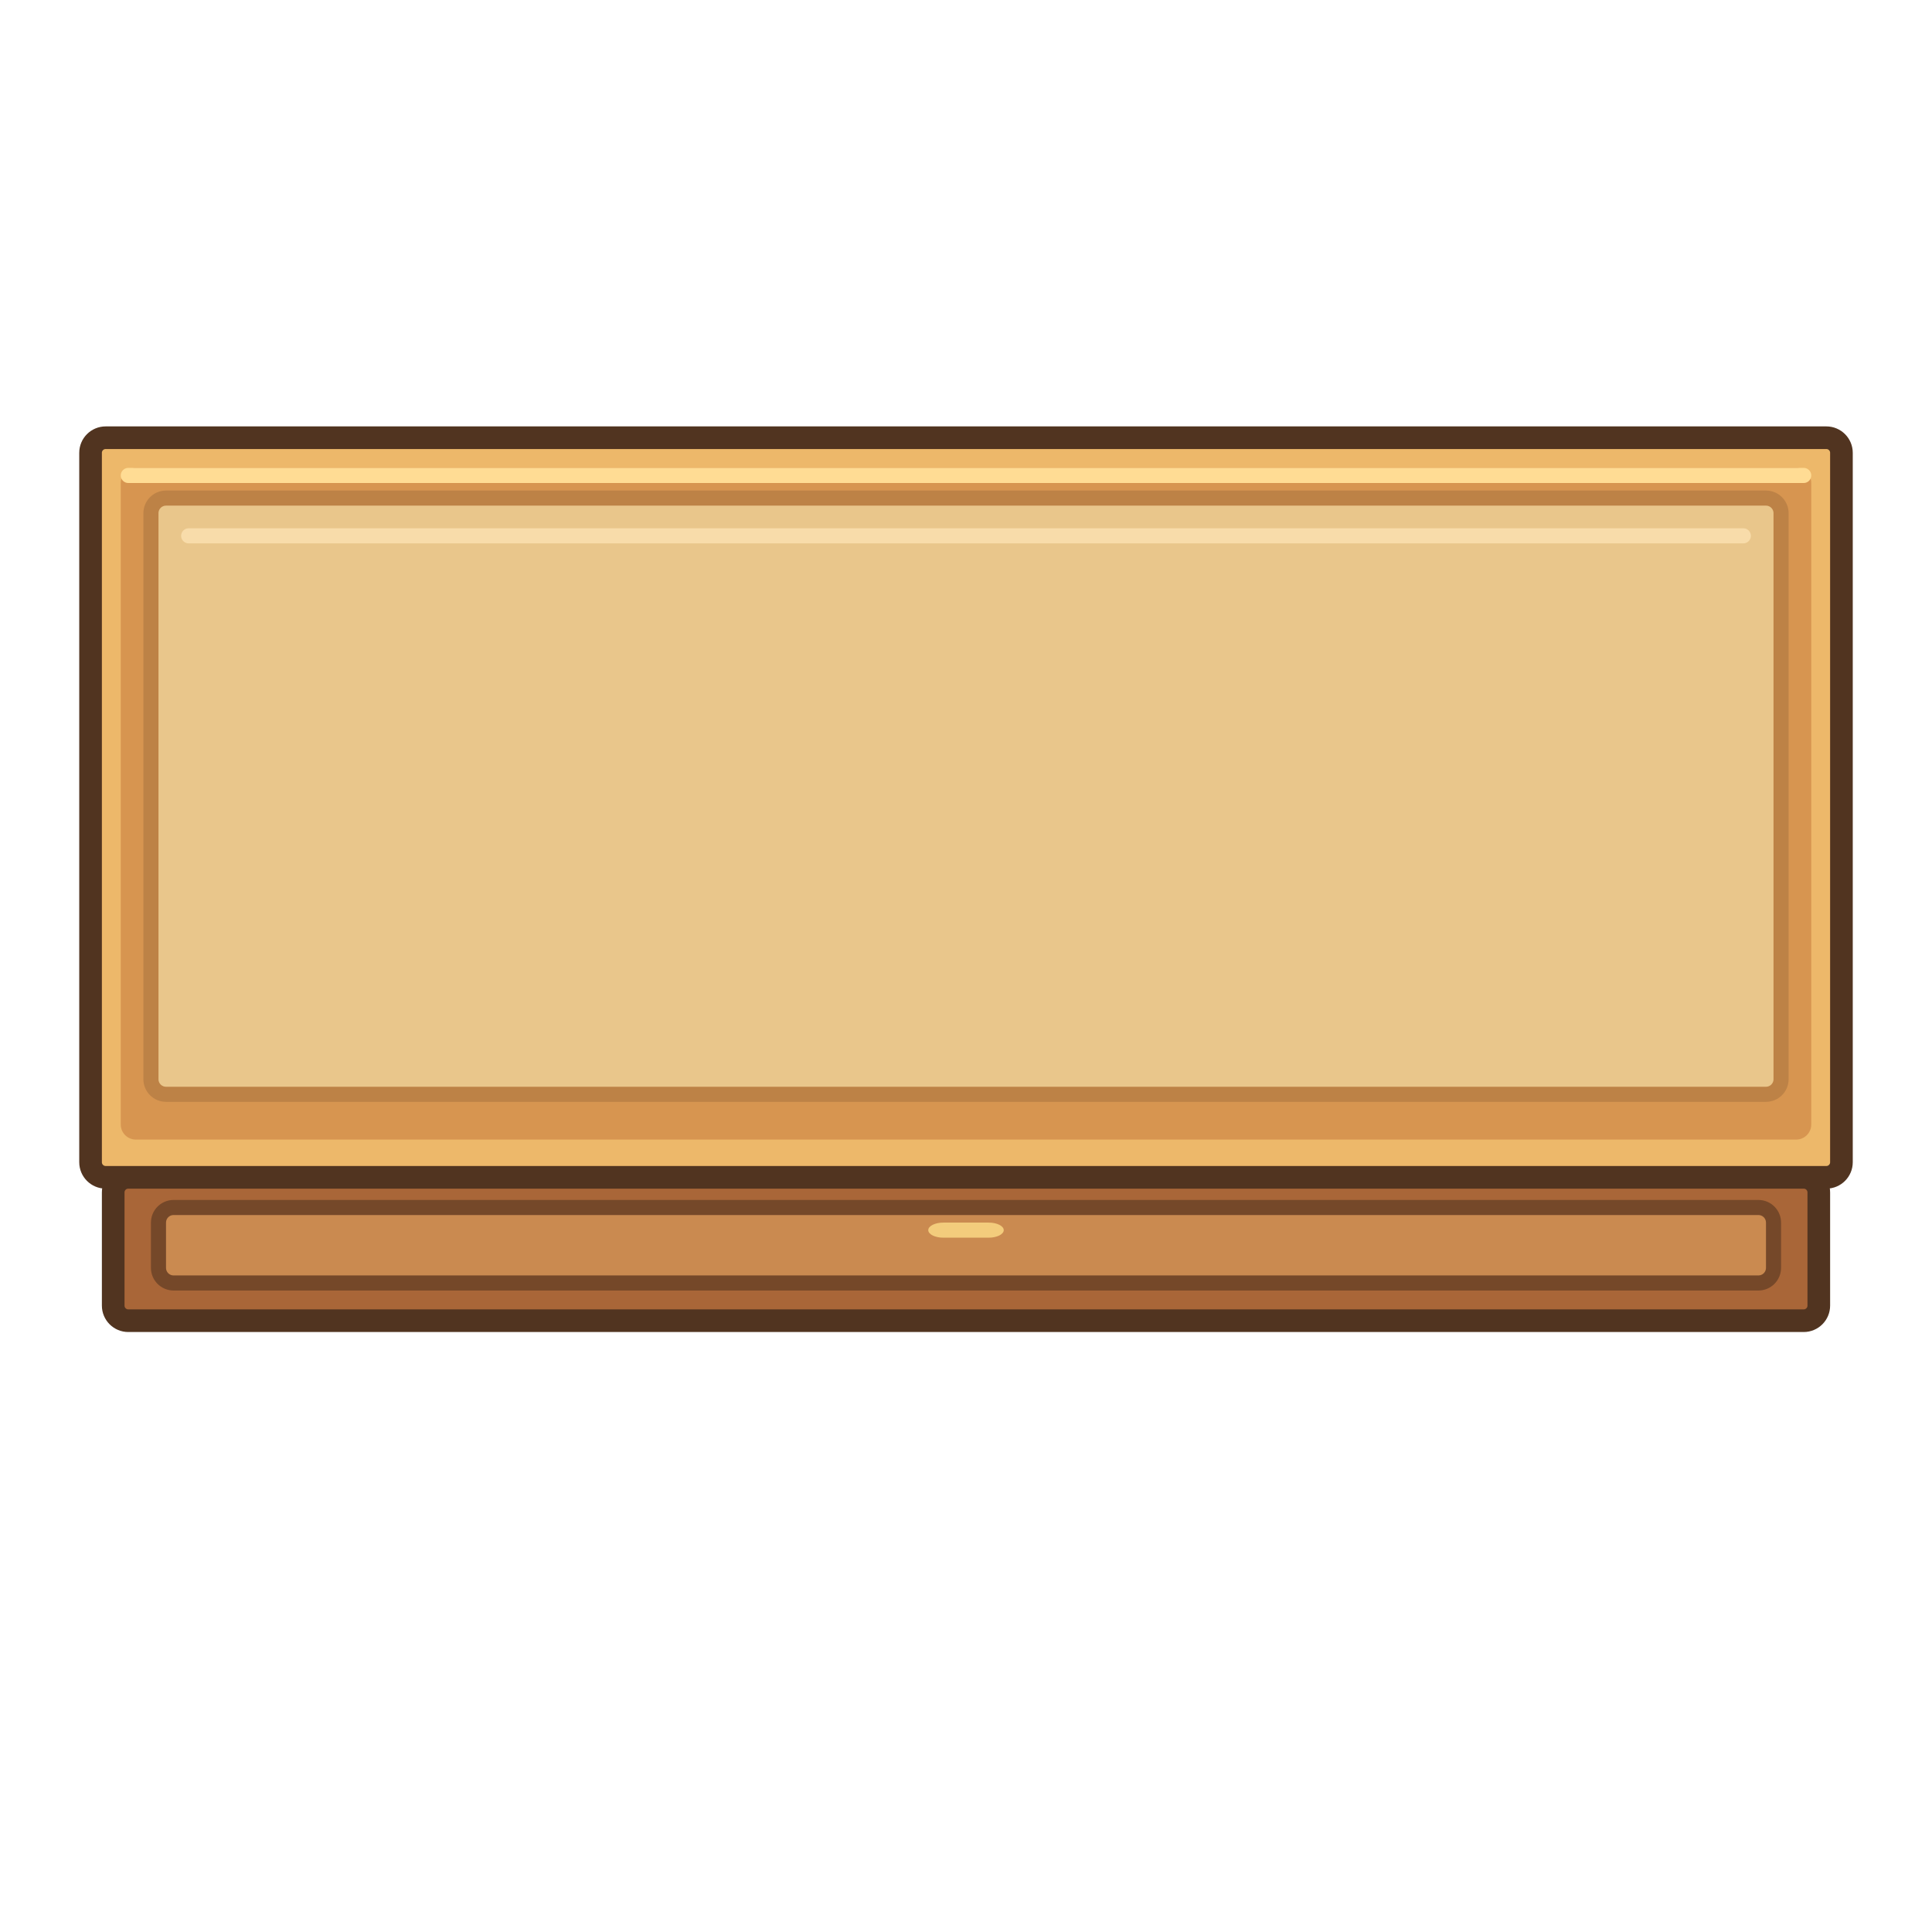
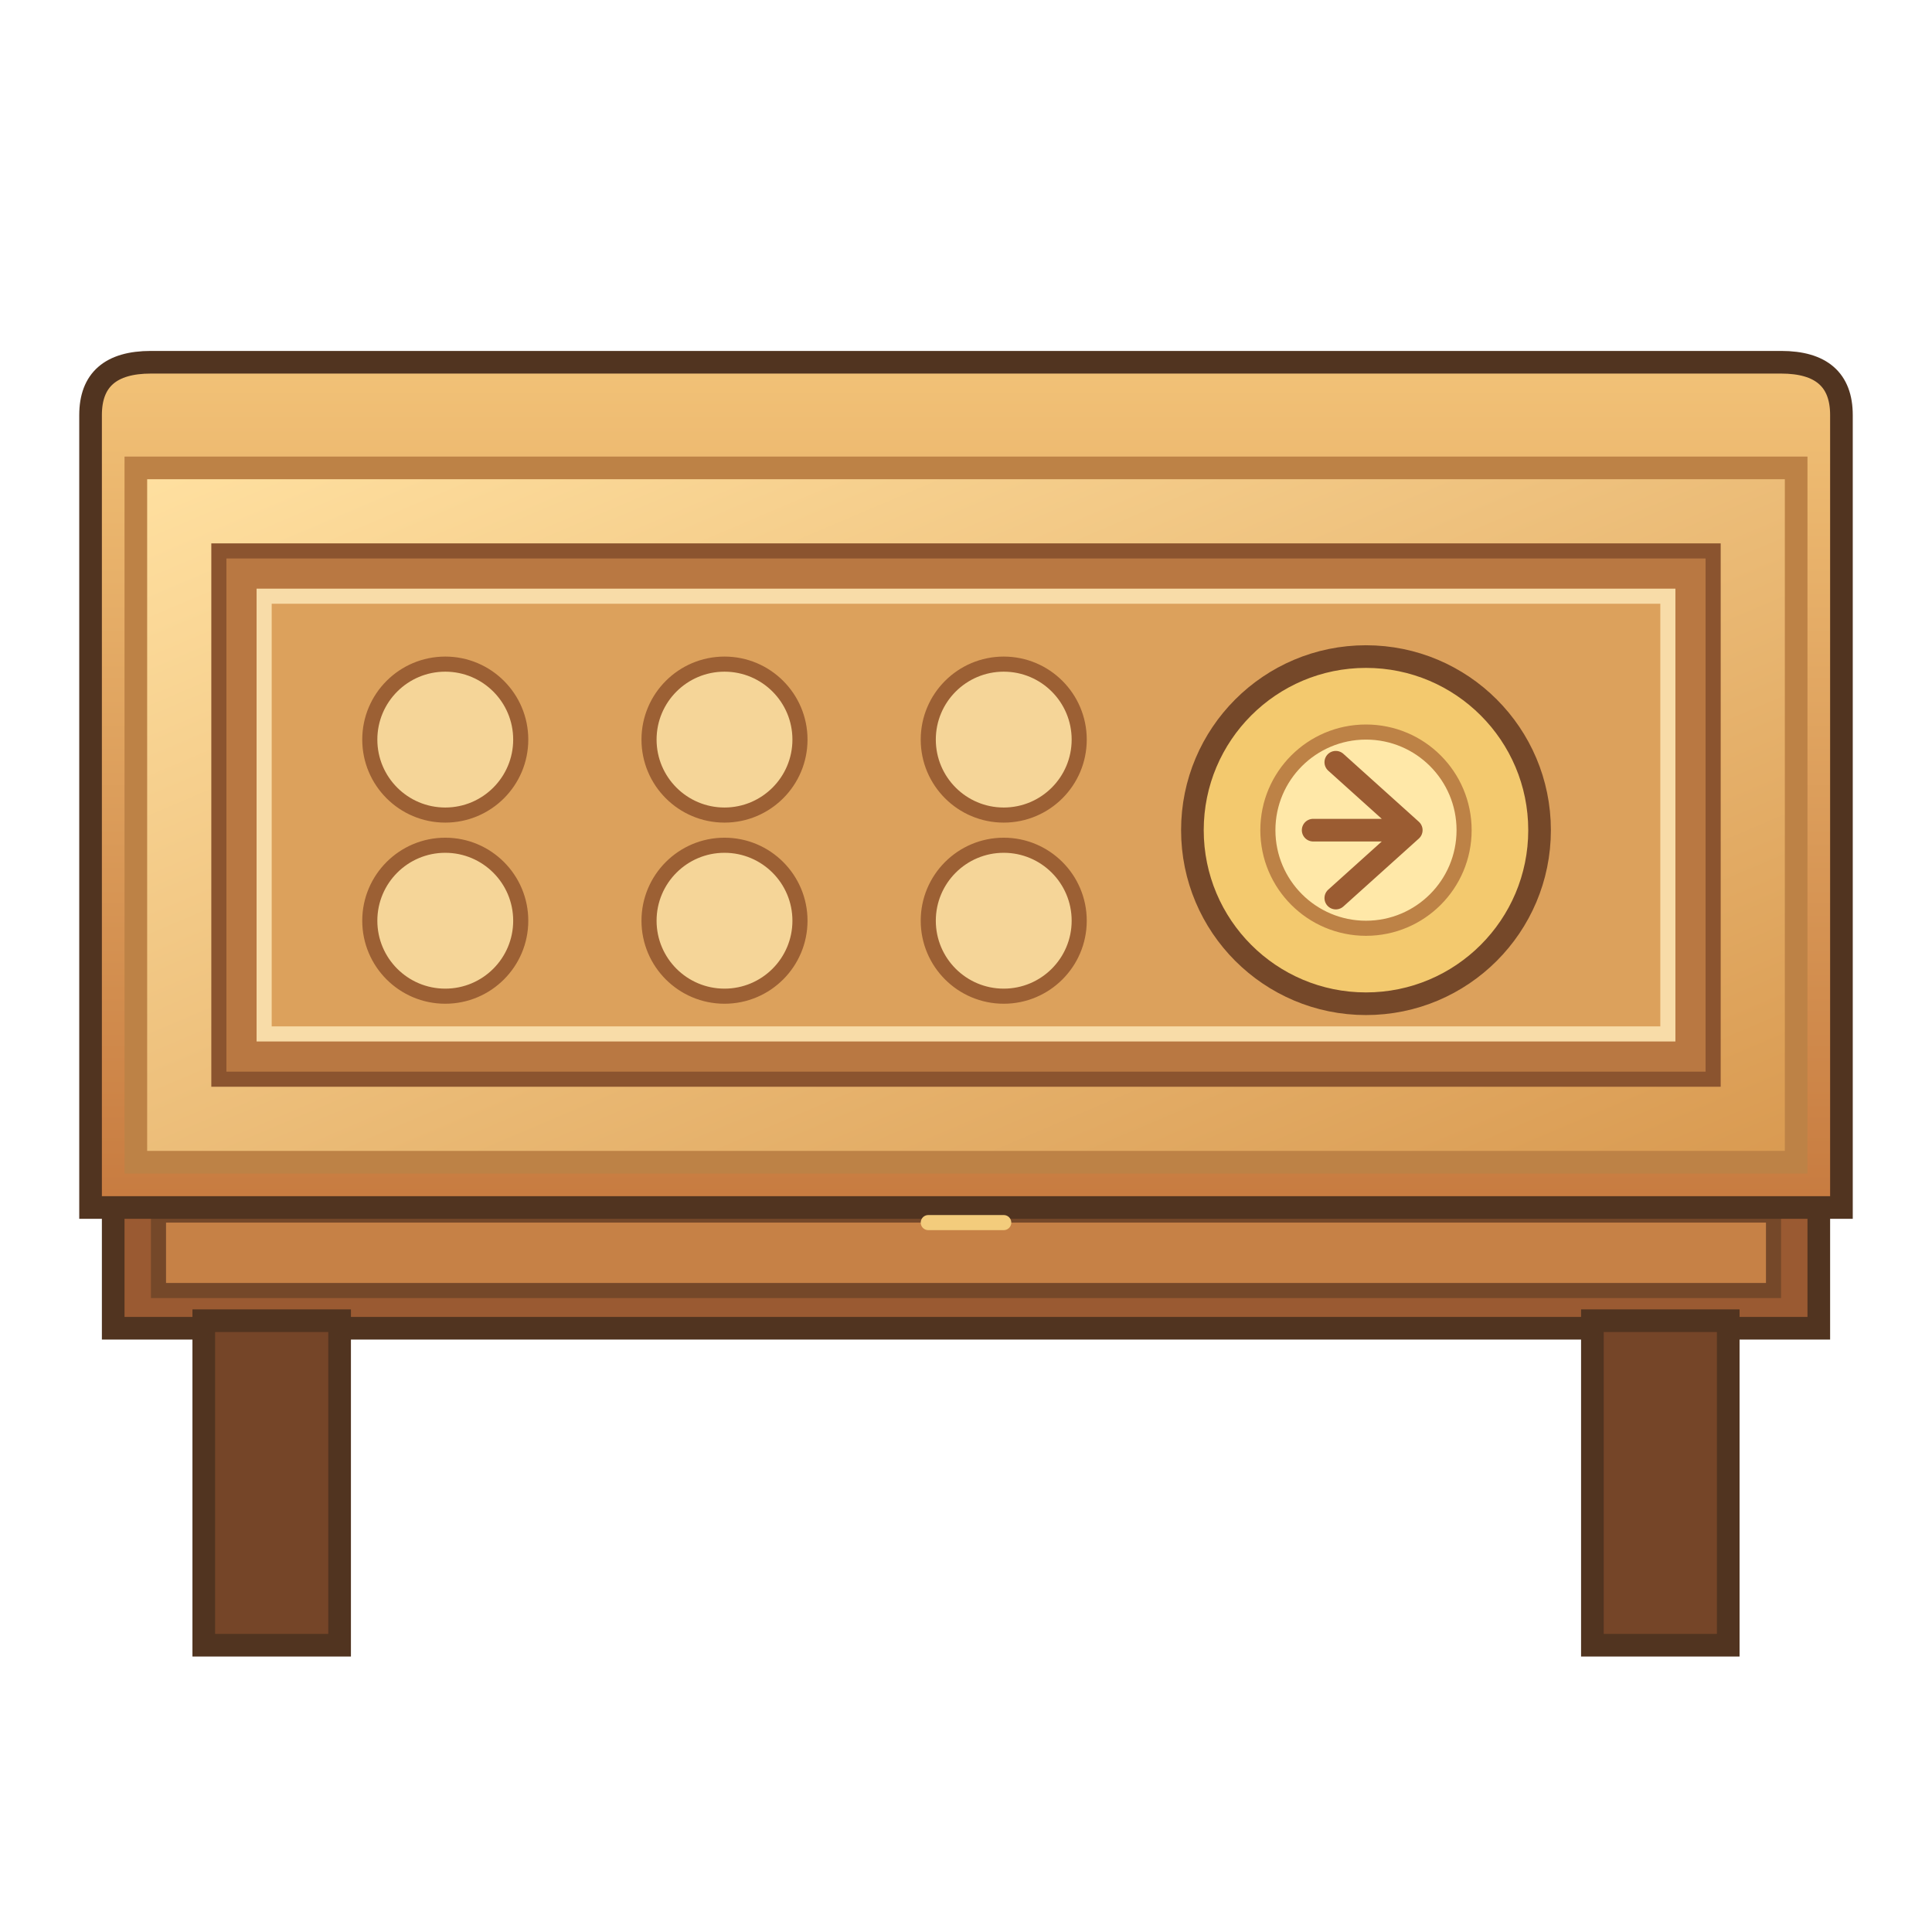
- <svg xmlns="http://www.w3.org/2000/svg" width="1024" height="1024" viewBox="0 0 256 256" data-art-direction="soft-desert-v2">
-   <rect x="15" y="156" width="226" height="19" rx="2" fill="#a96638" stroke="#513420" stroke-width="3" data-base-fill="#a96638" />
-   <rect x="21" y="160" width="214" height="10" rx="2" fill="#ca8a50" stroke="#754829" stroke-width="2" data-base-fill="#ca8a50" />
-   <rect x="123.0" y="162" width="10" height="2" rx="2" fill="#f3cc7c" stroke="none" stroke-width="0" data-base-fill="#f3cc7c" />
-   <rect x="12" y="58" width="232" height="98" rx="2" fill="#edb86a" stroke="#513420" stroke-width="3" data-base-fill="#edb86a" />
-   <rect x="16" y="62" width="224" height="89" rx="2" fill="#d79550" stroke="none" stroke-width="4" data-base-fill="#d79550" />
-   <path d="M17 63h222" fill="none" stroke="#ffdc94" stroke-width="2" stroke-linejoin="round" stroke-linecap="round" />
-   <rect x="20" y="66" width="216" height="79" rx="2" fill="#e9c68b" stroke="#bd8246" stroke-width="2" data-base-fill="#e9c68b" />
-   <path d="M25 71h206" fill="none" stroke="#f8dcaa" stroke-width="2" stroke-linejoin="round" stroke-linecap="round" />
+ <svg xmlns="http://www.w3.org/2000/svg" width="1024" height="1024" viewBox="0 0 256 256" data-art-direction="assembly-kitchen-v3">
+   <defs>
+     <linearGradient id="wood" x1="0" y1="0" x2="0" y2="1">
+       <stop stop-color="#f2c277" />
+       <stop offset="1" stop-color="#c77b40" />
+     </linearGradient>
+     <linearGradient id="top" x1="0" y1="0" x2="1" y2="1">
+       <stop stop-color="#ffe0a0" />
+       <stop offset="1" stop-color="#d99a51" />
+     </linearGradient>
+   </defs>
+   <path d="M15 157h226v19H15z" fill="#9a5a32" stroke="#513420" stroke-width="3" />
+   <path d="M21 161h214v10H21z" fill="#c68146" stroke="#754829" stroke-width="2" />
+   <path d="M27 175h18v43H27zM211 175h18v43h-18z" fill="#754528" stroke="#513420" stroke-width="3" />
+   <path d="M12 55Q12 48 20 48h216q8 0 8 7v105H12z" fill="url(#wood)" stroke="#513420" stroke-width="3" />
+   <path d="M18 62h220v92H18z" fill="url(#top)" stroke="#bd8246" stroke-width="3" />
+   <path d="M29 73h198v70H29z" fill="#b97842" stroke="#8b542f" stroke-width="2" />
+   <path d="M35 79h186v58H35z" fill="#dca15c" stroke="#f8dca8" stroke-width="2" />
+   <g fill="#f5d598" stroke="#9c6034" stroke-width="2">
+     <circle cx="59" cy="98" r="10" />
+     <circle cx="96" cy="98" r="10" />
+     <circle cx="133" cy="98" r="10" />
+     <circle cx="59" cy="122" r="10" />
+     <circle cx="96" cy="122" r="10" />
+     <circle cx="133" cy="122" r="10" />
+   </g>
+   <circle cx="181" cy="110" r="23" fill="#f3c96e" stroke="#754829" stroke-width="3" />
+   <circle cx="181" cy="110" r="13" fill="#ffe8a8" stroke="#bd8246" stroke-width="2" />
+   <path d="M177 101l10 9-10 9M184 110h-10" fill="none" stroke="#9b5c32" stroke-width="3" stroke-linecap="round" stroke-linejoin="round" />
+   <path d="M123 162h10" stroke="#f3cc7c" stroke-width="2" stroke-linecap="round" />
</svg>
